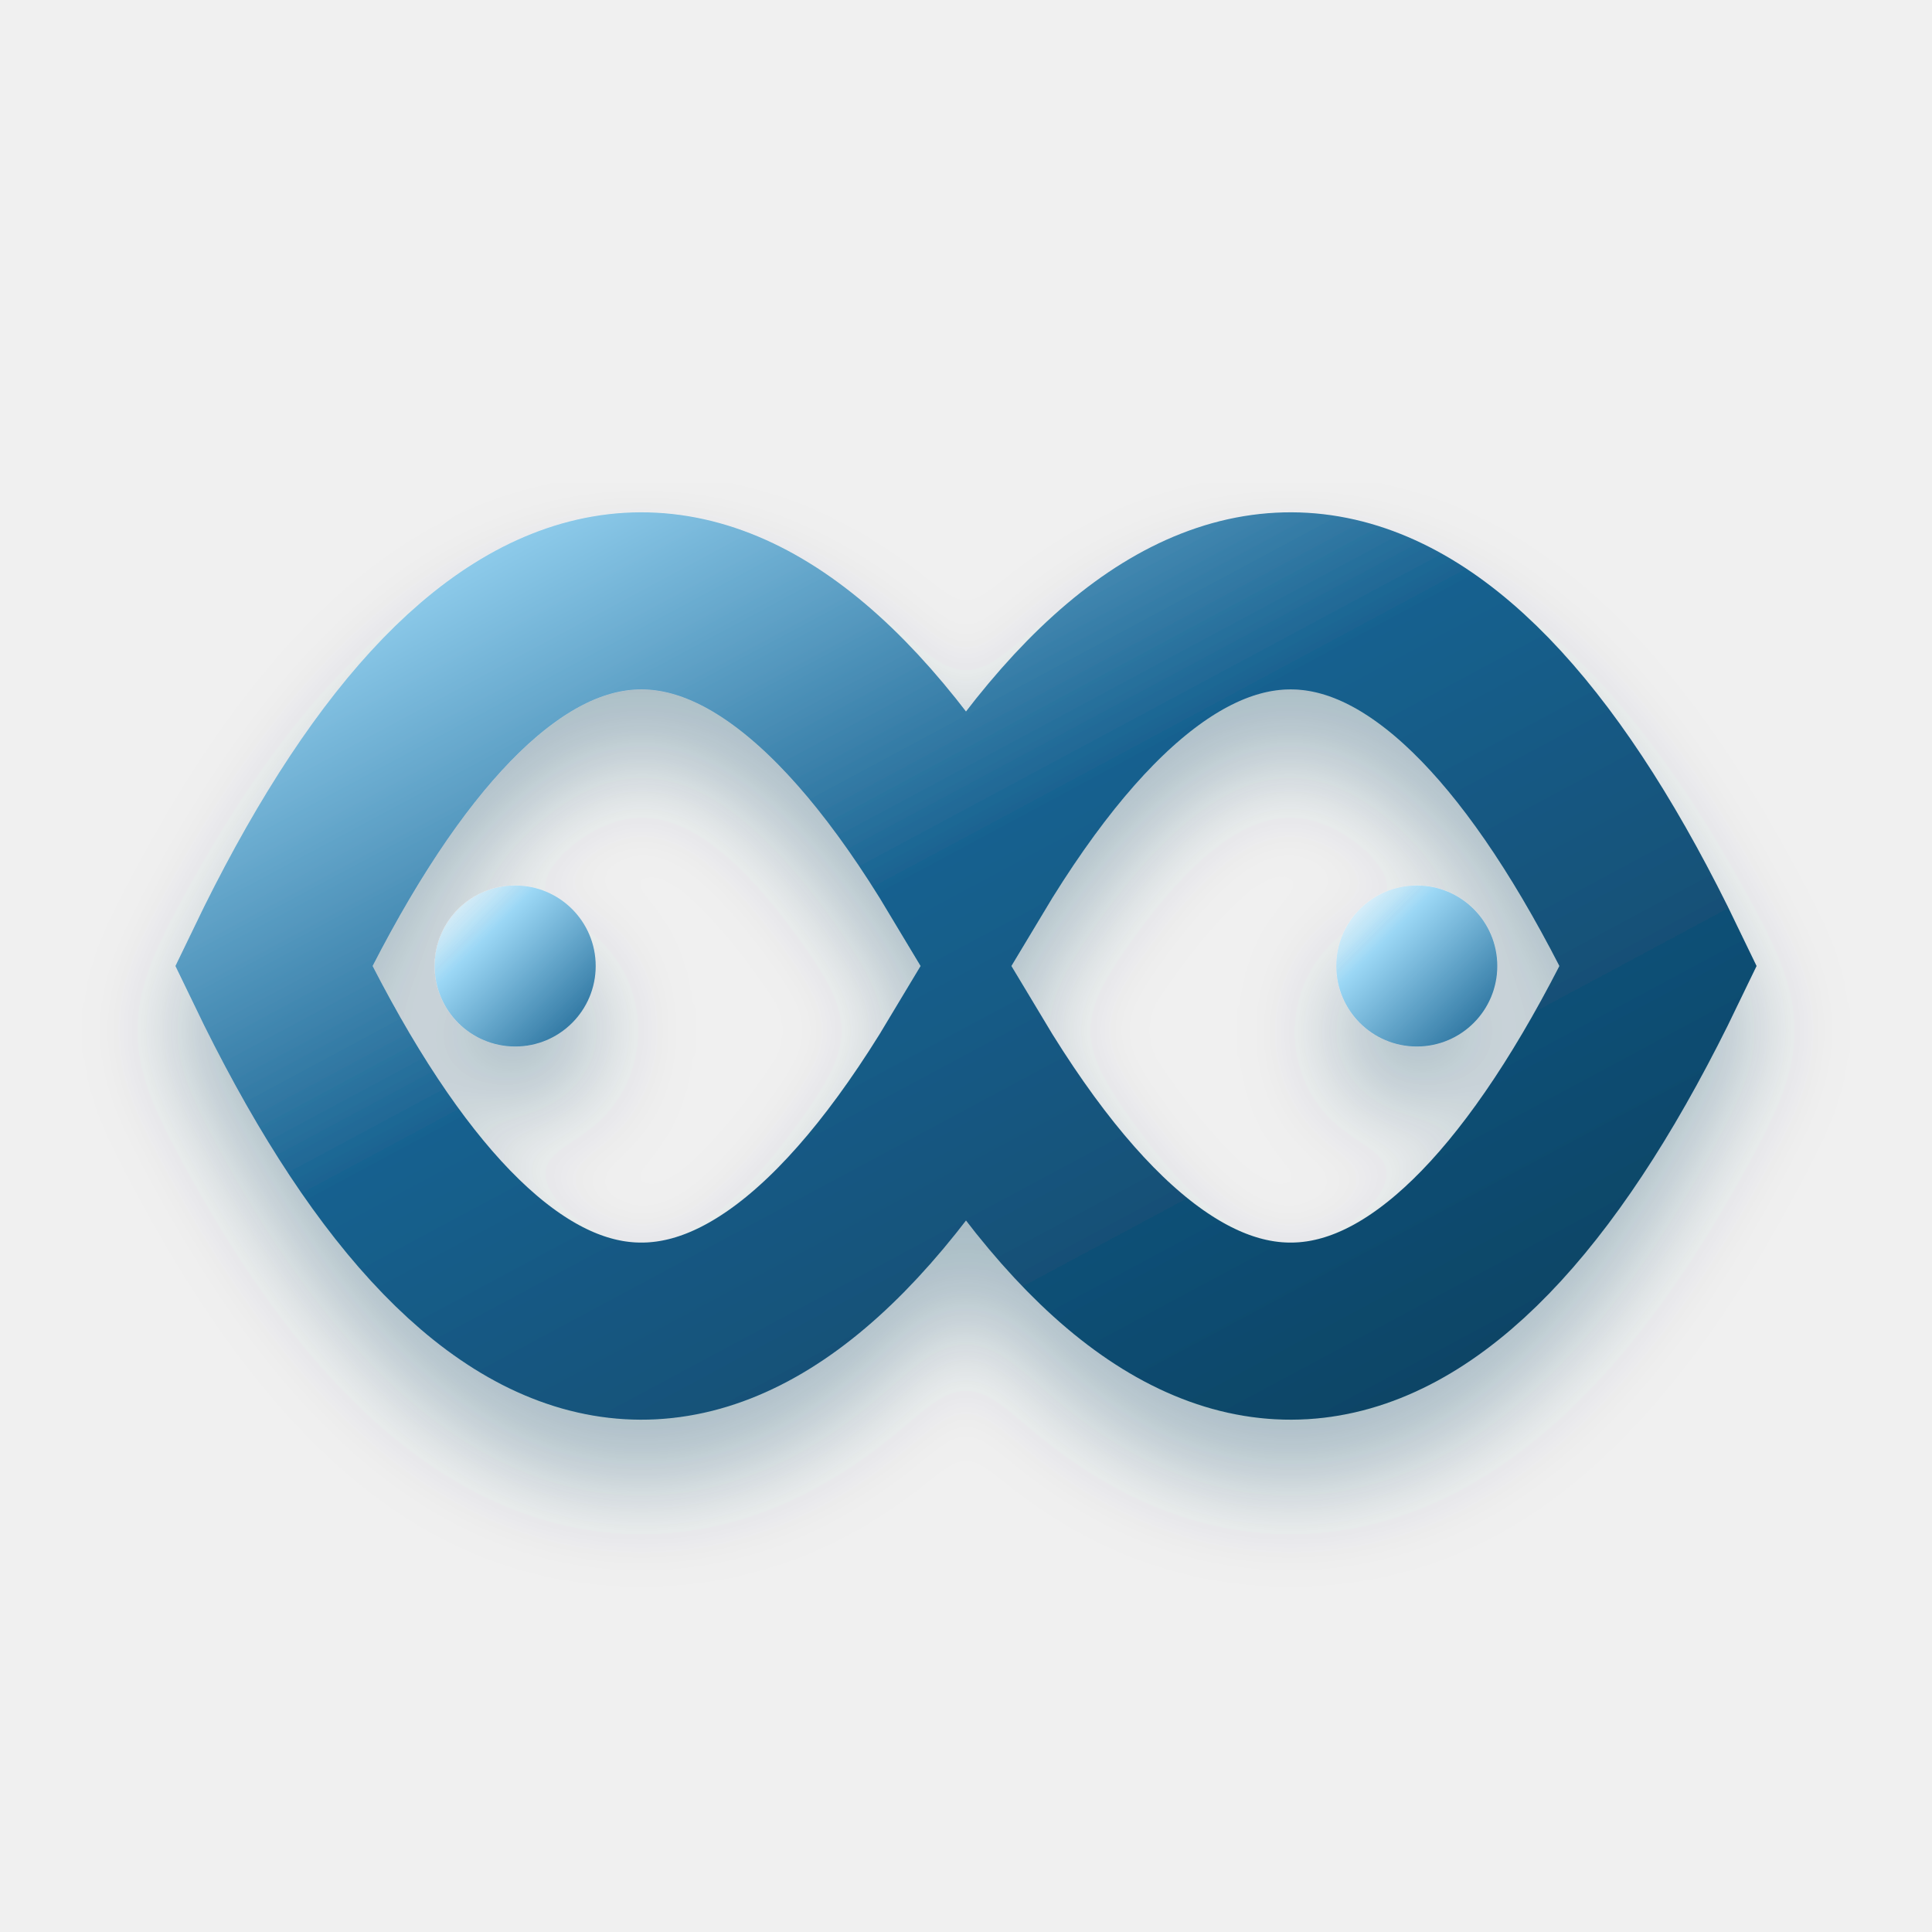
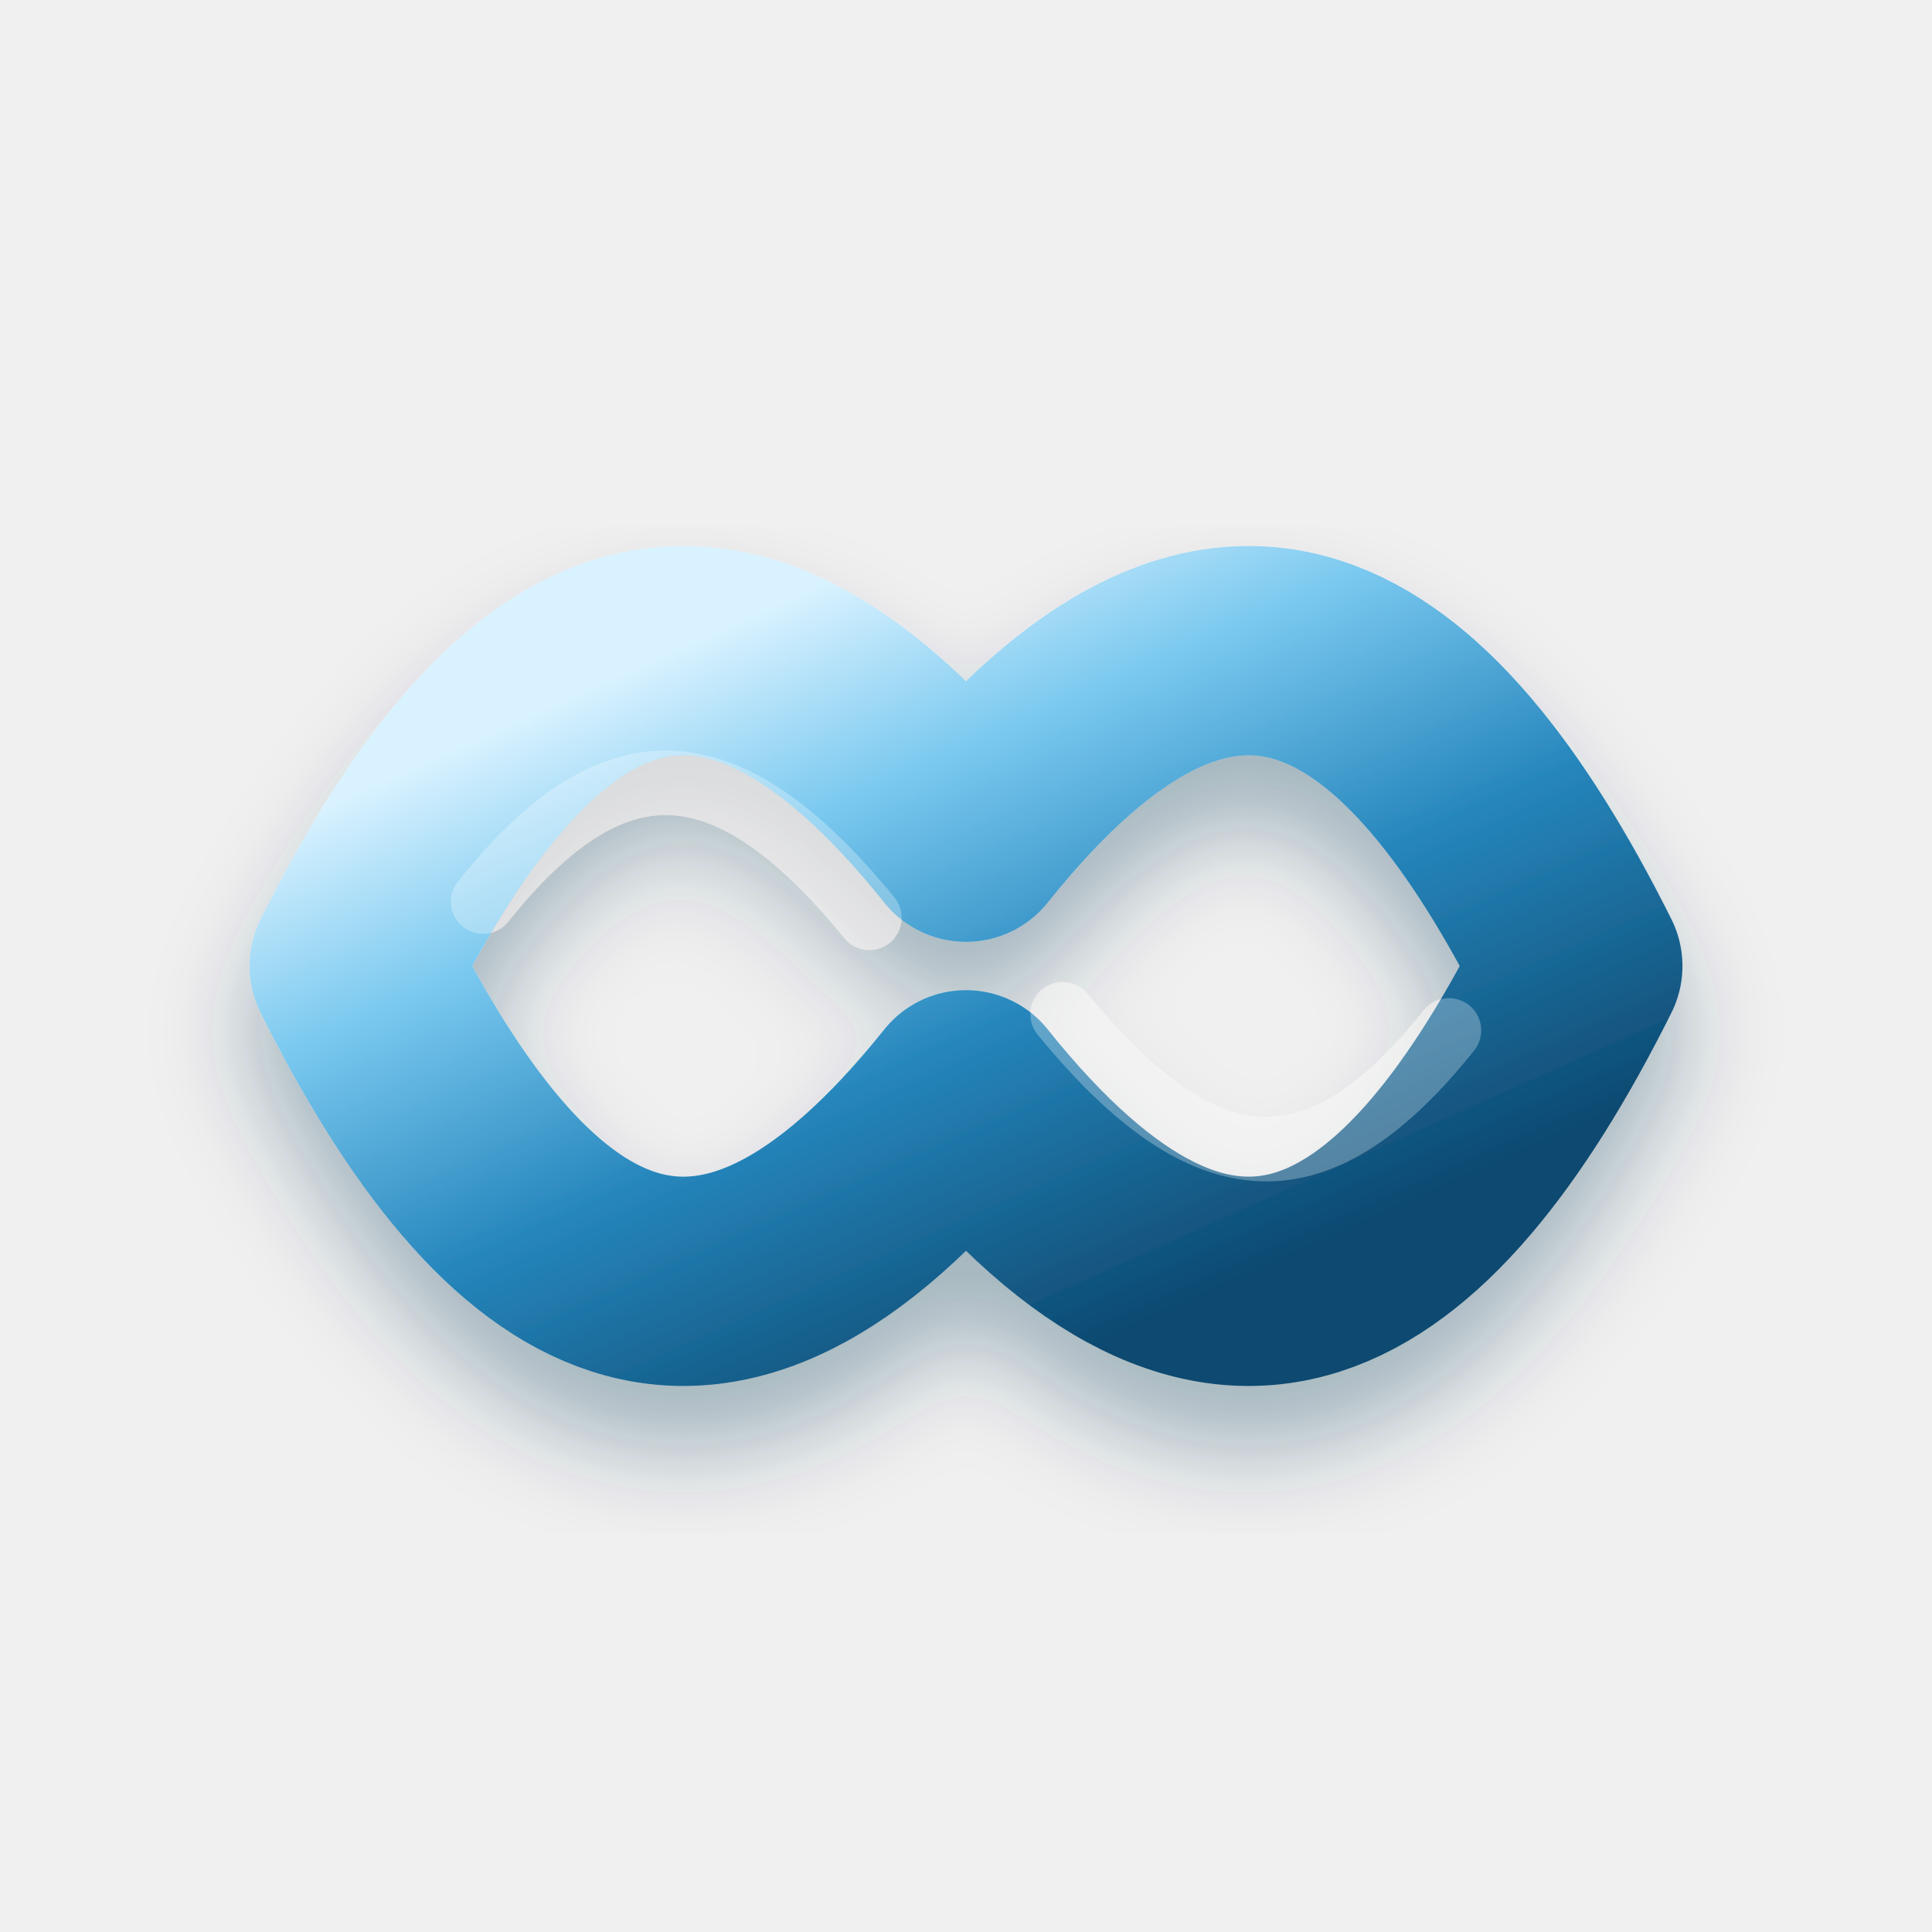
<svg xmlns="http://www.w3.org/2000/svg" viewBox="0 0 120 120" shape-rendering="geometricPrecision">
  <defs>
-     <linearGradient id="g" x1="0" y1="0" x2="1" y2="1">
-       <stop offset="0" stop-color="#9bd7f5" />
-       <stop offset=".42" stop-color="#17618f" />
-       <stop offset="1" stop-color="#0d4262" />
+     <linearGradient id="g" x1=".15" y1=".1" x2=".85" y2=".9">
+       <stop offset="0" stop-color="#d9f2ff" />
+       <stop offset=".26" stop-color="#79c8ef" />
+       <stop offset=".58" stop-color="#2686bc" />
+       <stop offset="1" stop-color="#0c486f" />
    </linearGradient>
-     <linearGradient id="light" x1="0" y1="0" x2="1" y2="1">
-       <stop offset="0" stop-color="#fff" stop-opacity=".72" />
-       <stop offset=".32" stop-color="#9bd7f5" />
-       <stop offset="1" stop-color="#17618f" />
-     </linearGradient>
-     <filter id="shadow" x="-25%" y="-25%" width="150%" height="160%">
-       <feDropShadow dx="0" dy="4" stdDeviation="3" flood-color="#0d4262" flood-opacity=".30" />
+     <filter id="s" x="-30%" y="-30%" width="160%" height="170%">
+       <feDropShadow dx="0" dy="4" stdDeviation="3" flood-color="#083954" flood-opacity=".32" />
    </filter>
  </defs>
-   <g filter="url(#shadow)" class="art">
-     <style>.line{fill:none;stroke:#0d4262;stroke-width:6;stroke-linecap:round;stroke-linejoin:round}</style>
-     <path d="M17 60c13-27 28-31 43-6 15-25 30-21 43 6-13 27-28 31-43 6-15 25-30 21-43-6Z" fill="none" stroke="url(#g)" stroke-width="11" stroke-linecap="round" />
-     <circle cx="32" cy="60" r="5" fill="url(#light)" />
-     <circle cx="88" cy="60" r="5" fill="url(#light)" />
+   <g filter="url(#s)" fill="none" stroke="url(#g)" stroke-width="13" stroke-linecap="round" stroke-linejoin="round">
+     <path d="M22 60c10-20 22-28 38-8 16-20 28-12 38 8-10 20-22 28-38 8-16 20-28 12-38-8Z" />
+     <path d="M30 56c8-10 15-10 24 1M90 64c-8 10-15 10-24-1" stroke="#fff" stroke-width="4" opacity=".28" />
  </g>
</svg>
